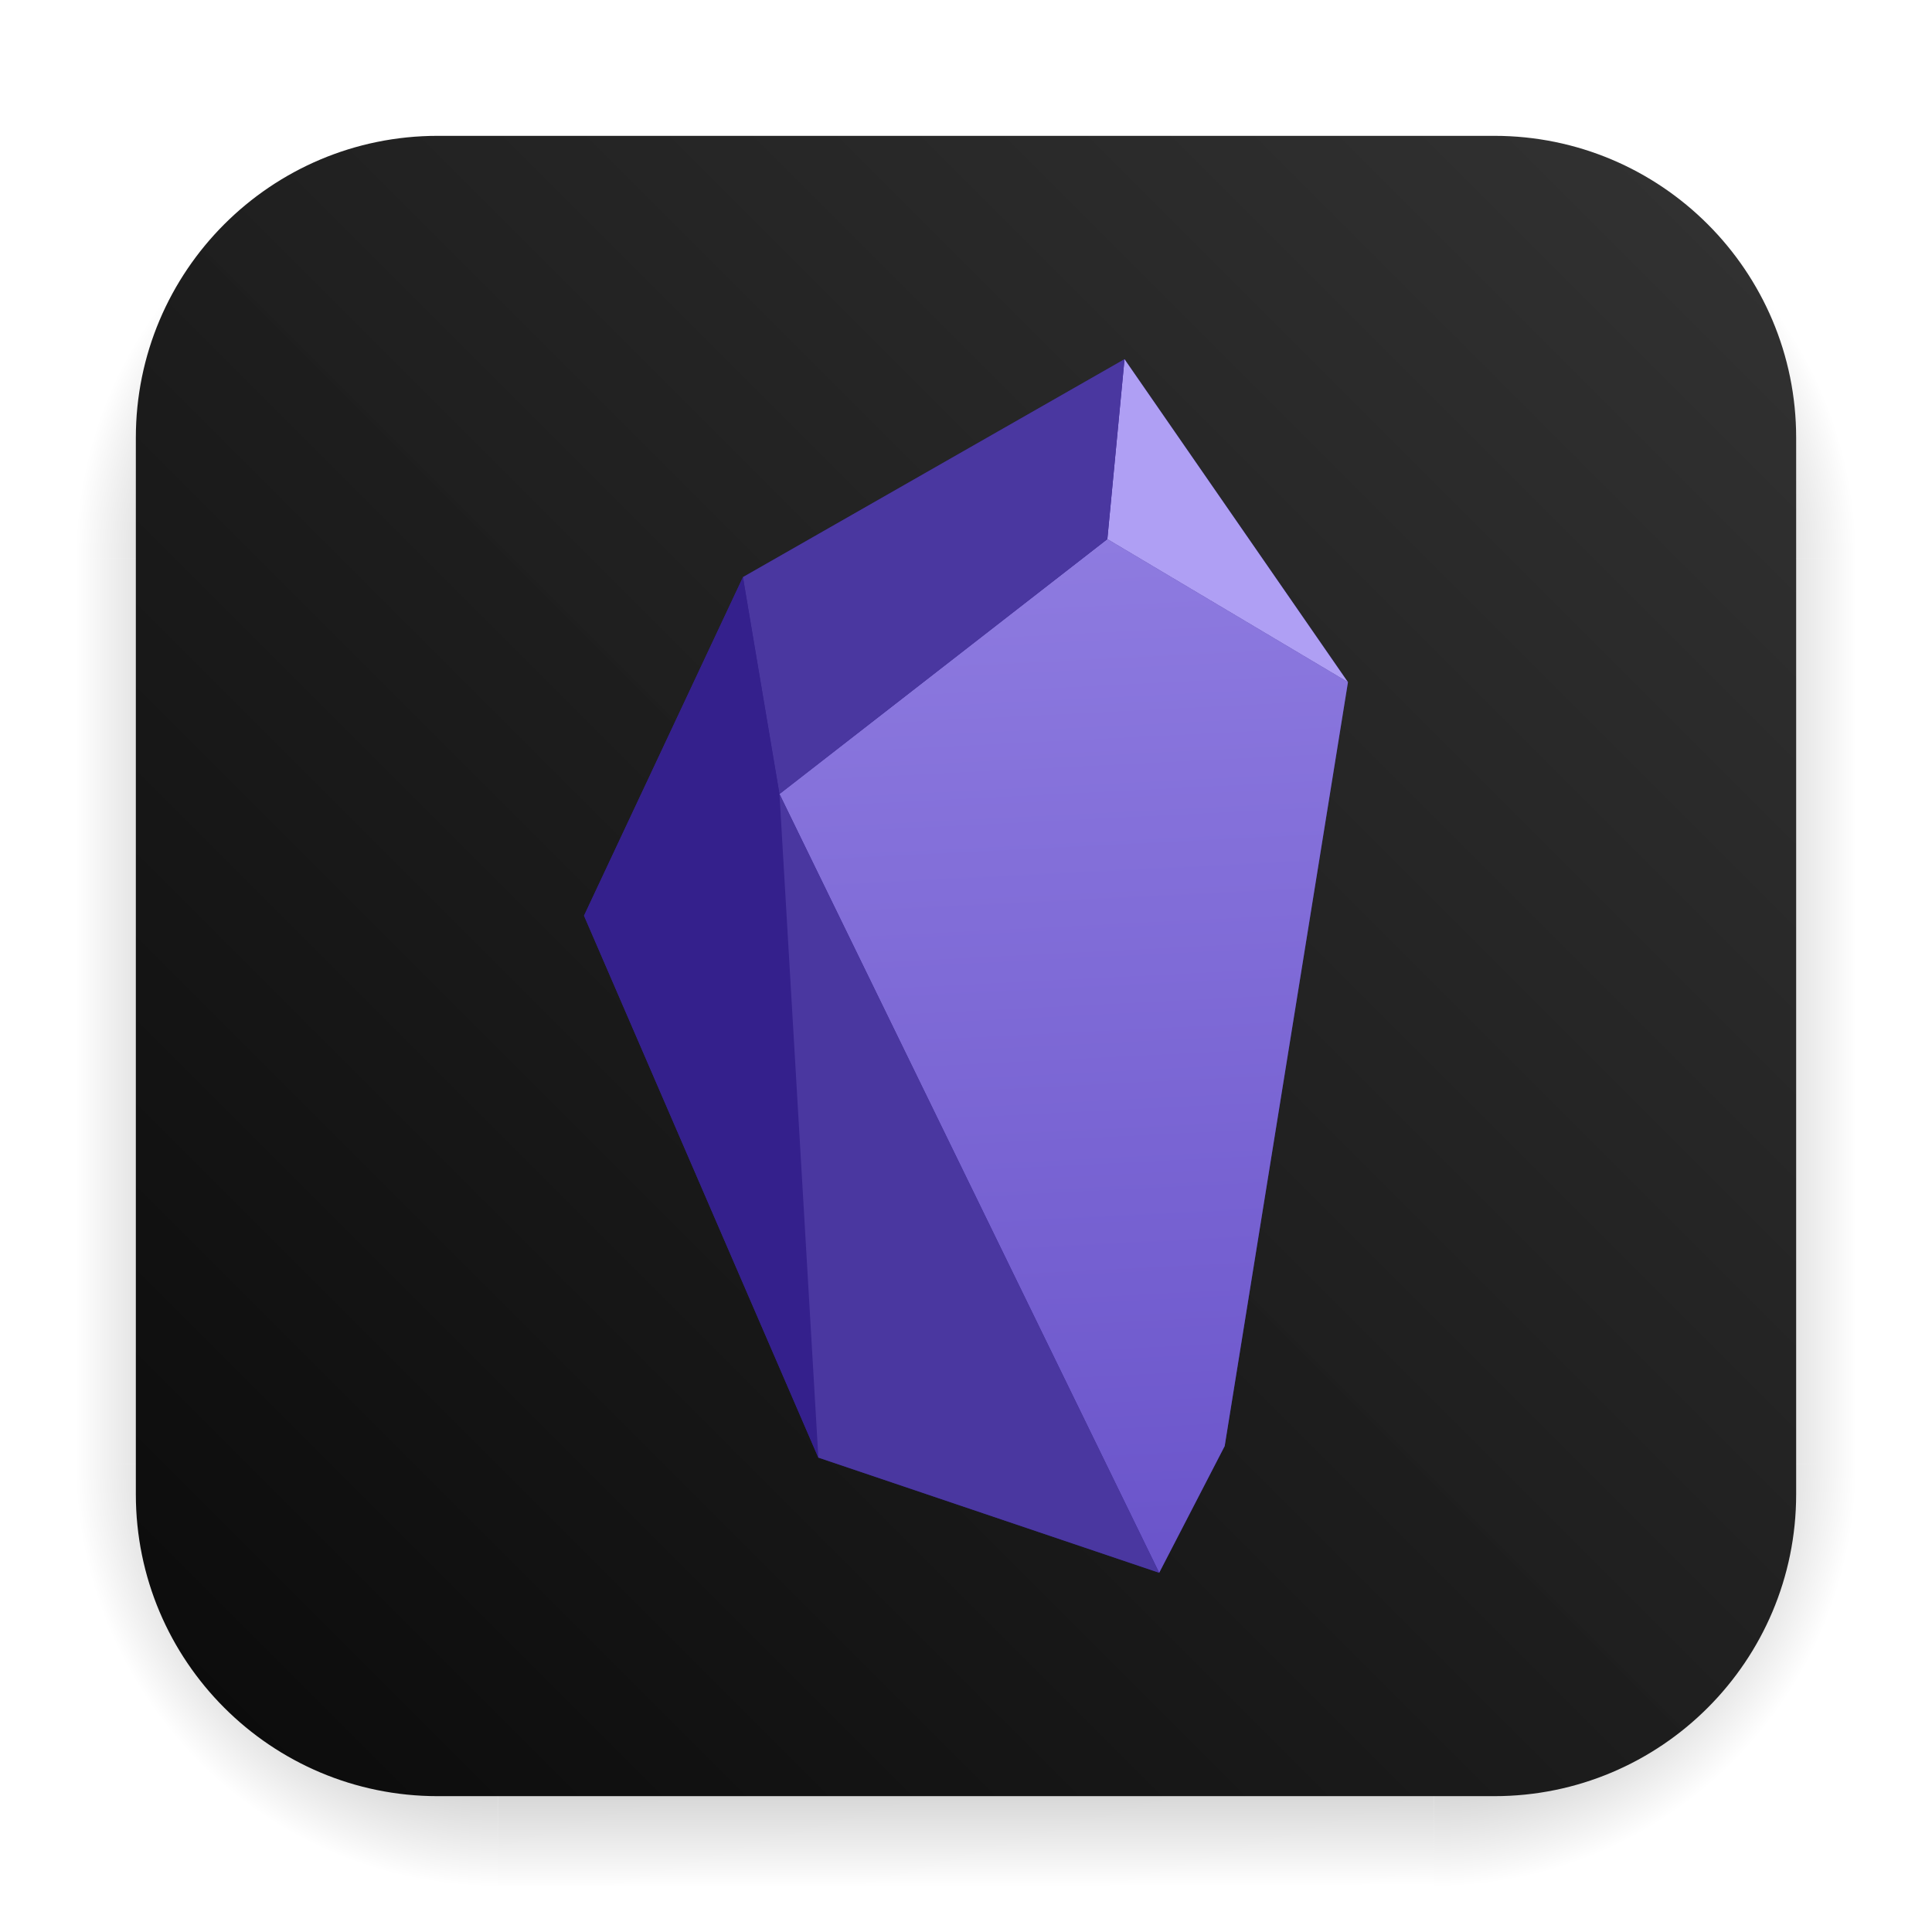
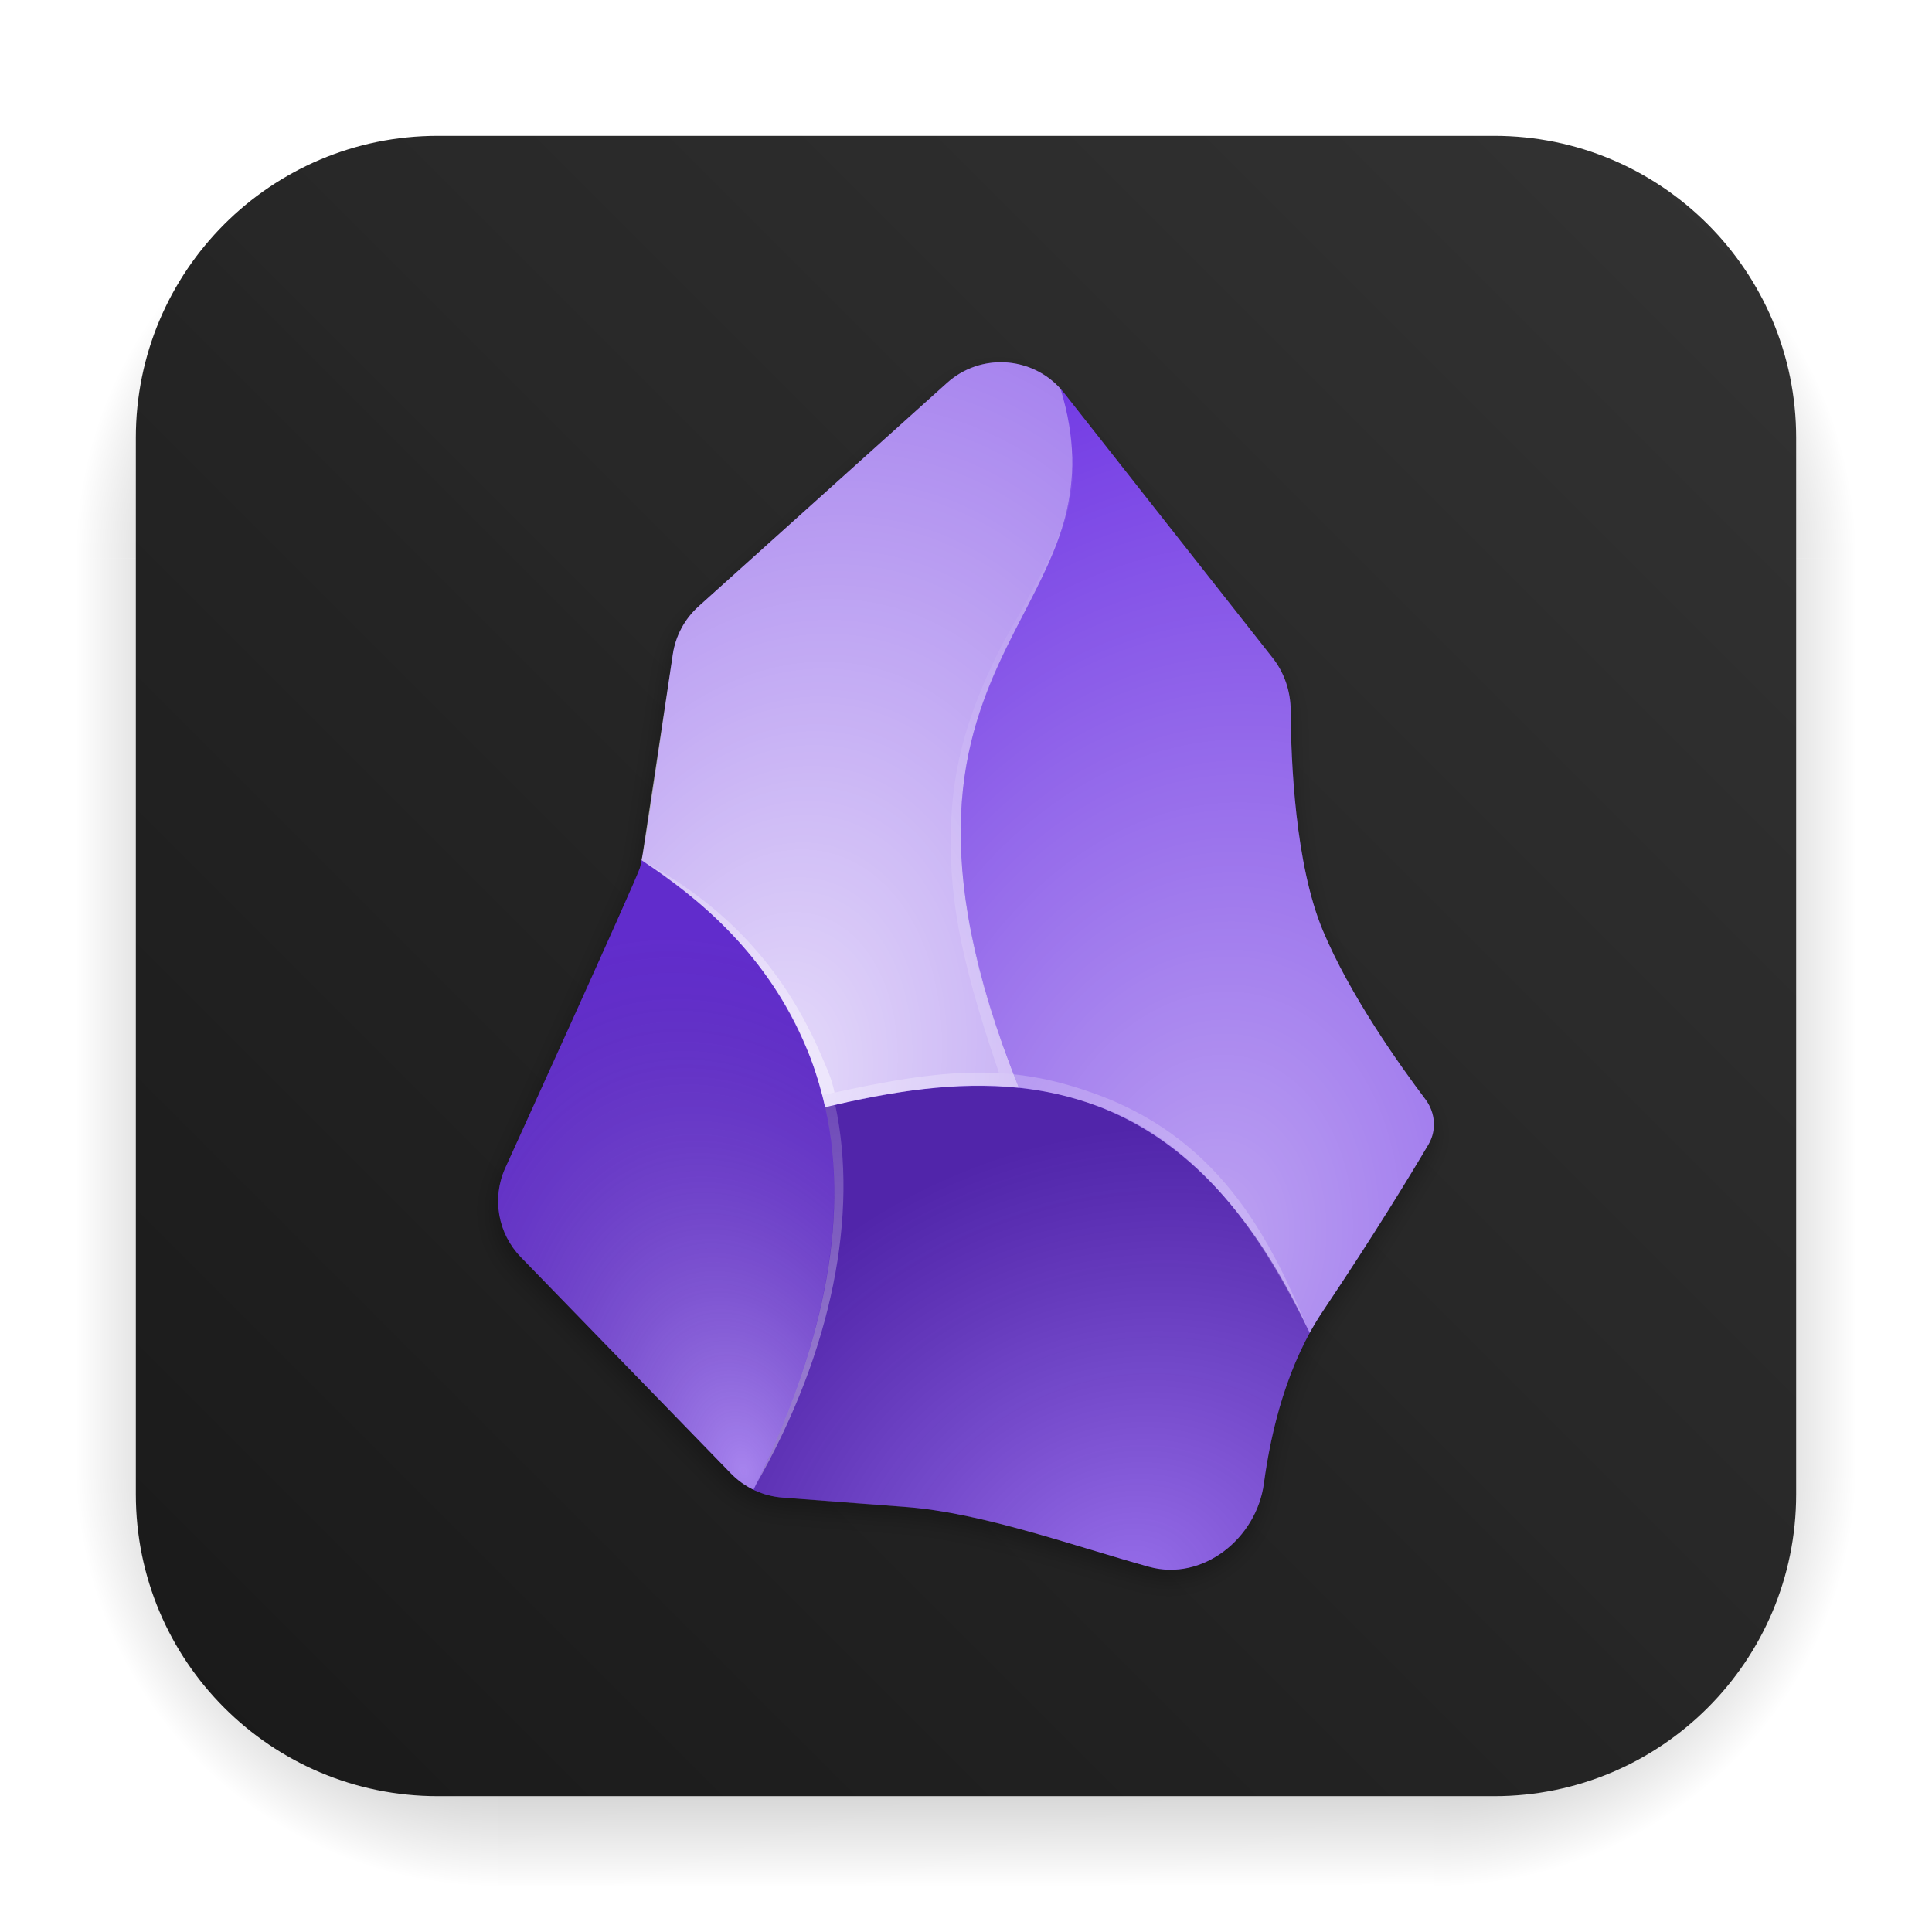
<svg xmlns="http://www.w3.org/2000/svg" width="64" height="64" version="1.1" viewBox="0 0 64 64" id="svg15">
  <defs id="defs6">
    <linearGradient id="b-3" x1="399.57" x2="399.57" y1="545.8" y2="517.8" gradientTransform="matrix(2.1429 0 0 2.1429 -753.93 -1107.5)" gradientUnits="userSpaceOnUse">
      <stop stop-color="#3889e9" offset="0" id="stop1" />
      <stop stop-color="#5ea5fb" offset="1" id="stop2" />
    </linearGradient>
    <filter id="filter1057" x="-0.027" y="-0.027" width="1.054" height="1.054" color-interpolation-filters="sRGB">
      <feGaussianBlur stdDeviation="0.619" id="feGaussianBlur3" />
    </filter>
    <linearGradient id="linearGradient1053" x1="-127" x2="-72" y1="60" y2="5" gradientTransform="translate(131.49,-0.054156)" gradientUnits="userSpaceOnUse">
-       <stop stop-color="#0a0a0a" offset="0" id="stop3" />
+       <stop stop-color="#0a0a0a" offset="0" id="stop3" style="stop-color:#191919;stop-opacity:1;" />
      <stop stop-color="#323232" stop-opacity=".996" offset="1" id="stop4" />
    </linearGradient>
    <linearGradient id="linearGradient2011" x1="-2.06" x2="-.344" y1="-105.59" y2="-71.35" gradientUnits="userSpaceOnUse">
      <stop stop-color="#8e7be0" offset="0" id="stop5" />
      <stop stop-color="#6a54ca" offset="1" id="stop6" />
    </linearGradient>
    <linearGradient id="a" x1="399.57" x2="399.57" y1="545.8" y2="517.8" gradientTransform="matrix(1.9175 0 0 1.9175 -657.77 -987.8)" gradientUnits="userSpaceOnUse">
      <stop stop-color="#3889e9" offset="0" id="stop7" />
      <stop stop-color="#5ea5fb" offset="1" id="stop8" />
    </linearGradient>
    <radialGradient id="gradient_ds_br" cx="0" cy="0" r="1" gradientUnits="userSpaceOnUse" gradientTransform="matrix(13.9984,0.00477622,-0.00477841,14.0048,47.5016,48.4952)">
-       <stop offset="0.65" id="stop1" />
-       <stop offset="1" stop-opacity="0" id="stop2" />
+       <stop offset="0.65" id="stop9" />
+       <stop offset="1" stop-opacity="0" id="stop10" />
    </radialGradient>
    <linearGradient id="gradient_ds_b" x1="30.449" y1="48.5" x2="30.492" y2="62.5" gradientUnits="userSpaceOnUse">
-       <stop offset="0.654" id="stop3" />
-       <stop offset="1" stop-opacity="0" id="stop4" />
+       <stop offset="0.654" id="stop11" />
+       <stop offset="1" stop-opacity="0" id="stop12" />
    </linearGradient>
    <radialGradient id="gradient_ds_bl" cx="0" cy="0" r="1" gradientUnits="userSpaceOnUse" gradientTransform="matrix(0,14,-14,0,16.5,48.5)">
-       <stop offset="0.65" id="stop5" />
-       <stop offset="1" stop-opacity="0" id="stop6" />
+       <stop offset="0.65" id="stop13" />
+       <stop offset="1" stop-opacity="0" id="stop14" />
    </radialGradient>
    <linearGradient id="gradient_ds_r" x1="47.5" y1="33.5" x2="61.5" y2="33.501" gradientUnits="userSpaceOnUse">
-       <stop offset="0.649" id="stop7" />
-       <stop offset="1" stop-opacity="0" id="stop8" />
+       <stop offset="0.649" id="stop15" />
+       <stop offset="1" stop-opacity="0" id="stop16" />
    </linearGradient>
    <linearGradient id="gradient_ds_l" x1="16.5" y1="33.895" x2="2.5" y2="33.895" gradientUnits="userSpaceOnUse">
-       <stop offset="0.649" id="stop9" />
-       <stop offset="1" stop-opacity="0" id="stop10" />
+       <stop offset="0.649" id="stop17" />
+       <stop offset="1" stop-opacity="0" id="stop18" />
    </linearGradient>
    <radialGradient id="gradient_ds_tr" cx="0" cy="0" r="1" gradientTransform="matrix(0.00843236,-14,14.0084,0.0189842,47.4916,18.5)" gradientUnits="userSpaceOnUse">
-       <stop offset="0.65" id="stop11" />
-       <stop offset="1" stop-opacity="0" id="stop12" />
+       <stop offset="0.65" id="stop19" />
+       <stop offset="1" stop-opacity="0" id="stop20" />
    </radialGradient>
    <linearGradient id="gradient_ds_t" x1="29.98" y1="18.5" x2="29.916" y2="4.5" gradientUnits="userSpaceOnUse">
-       <stop offset="0.649" id="stop13" />
-       <stop offset="1" stop-opacity="0" id="stop14" />
+       <stop offset="0.649" id="stop21" />
+       <stop offset="1" stop-opacity="0" id="stop22" />
    </linearGradient>
    <radialGradient id="gradient_ds_tl" cx="0" cy="0" r="1" gradientTransform="matrix(-0.00843236,-14,-14.0084,0.0189842,16.5084,18.5)" gradientUnits="userSpaceOnUse">
-       <stop offset="0.65" id="stop15" />
-       <stop offset="1" stop-opacity="0" id="stop16" />
+       <stop offset="0.65" id="stop23" />
+       <stop offset="1" stop-opacity="0" id="stop24" />
+     </radialGradient>
+     <radialGradient id="paint9_radial_1_4" cx="0" cy="0" r="1" gradientUnits="userSpaceOnUse" gradientTransform="matrix(-265.1849,-139.2429,438.1889,-834.5208,597.124,599.809)">
+       <stop stop-color="white" stop-opacity="0.21" id="stop34" />
+       <stop offset="0.467" stop-color="white" stop-opacity="0.19" id="stop35" />
+       <stop offset="1" stop-color="white" stop-opacity="0.29" id="stop36" />
+     </radialGradient>
+     <radialGradient id="paint8_radial_1_4" cx="0" cy="0" r="1" gradientUnits="userSpaceOnUse" gradientTransform="matrix(33.45199,193.6986,-411.33,71.03719,336.488,439.314)">
+       <stop stop-color="white" stop-opacity="0.12" id="stop32" />
+       <stop offset="1" stop-color="white" stop-opacity="0.35" id="stop33" />
+     </radialGradient>
+     <radialGradient id="paint7_radial_1_4" cx="0" cy="0" r="1" gradientUnits="userSpaceOnUse" gradientTransform="matrix(117.917,119.257,-254.005,251.1511,209.872,359.957)">
+       <stop stop-color="white" stop-opacity="0.2" id="stop30" />
+       <stop offset="1" stop-color="white" stop-opacity="0.44" id="stop31" />
+     </radialGradient>
+     <radialGradient id="paint6_radial_1_4" cx="0" cy="0" r="1" gradientUnits="userSpaceOnUse" gradientTransform="matrix(-48.23814,222.4335,-149.9953,-32.5288,476.526,236.681)">
+       <stop stop-color="white" stop-opacity="0" id="stop28" />
+       <stop offset="1" stop-color="white" stop-opacity="0.17" id="stop29" />
+     </radialGradient>
+     <radialGradient id="paint5_radial_1_4" cx="0" cy="0" r="1" gradientUnits="userSpaceOnUse" gradientTransform="matrix(93.02646,-427.4248,291.493,63.44172,296.174,476.378)">
+       <stop stop-color="white" stop-opacity="0.83" id="stop26" />
+       <stop offset="1" stop-color="white" stop-opacity="0.4" id="stop27" />
+     </radialGradient>
+     <radialGradient id="paint4_radial_1_4" cx="0" cy="0" r="1" gradientUnits="userSpaceOnUse" gradientTransform="matrix(66.99802,-507.8457,375.2,49.49862,543.525,566.311)">
+       <stop stop-color="white" stop-opacity="0.55" id="stop24-3" />
+       <stop offset="1" stop-color="white" stop-opacity="0.05" id="stop25" />
+     </radialGradient>
+     <radialGradient id="paint3_radial_1_4" cx="0" cy="0" r="1" gradientTransform="matrix(-112.742,-231.813,266.153,-129.482,494.168,764.607)" gradientUnits="userSpaceOnUse">
+       <stop stop-color="white" stop-opacity="0.3" id="stop22-6" />
+       <stop offset="1" stop-opacity="0.25" id="stop23-7" />
+     </radialGradient>
+     <radialGradient id="paint2_radial_1_4" cx="0" cy="0" r="1" gradientUnits="userSpaceOnUse" gradientTransform="matrix(-78.54989,-302.1196,201.3315,-52.34537,277.468,694.667)">
+       <stop stop-color="white" stop-opacity="0.4" id="stop20-5" />
+       <stop offset="1" stop-opacity="0.1" id="stop21-3" />
+     </radialGradient>
+     <filter id="filter0_f_1_4" x="123.736" y="60.252" width="558.222" height="708.957" filterUnits="userSpaceOnUse" color-interpolation-filters="sRGB">
+       <feFlood flood-opacity="0" result="BackgroundImageFix" id="feFlood14" />
+       <feBlend mode="normal" in="SourceGraphic" in2="BackgroundImageFix" result="shape" id="feBlend14" />
+       <feGaussianBlur stdDeviation="6.5" result="effect1_foregroundBlur_1_4" id="feGaussianBlur14" />
+     </filter>
+     <radialGradient id="paint9_radial_1_4-5" cx="0" cy="0" r="1" gradientUnits="userSpaceOnUse" gradientTransform="matrix(-265.1849,-139.2429,438.1889,-834.5208,597.124,599.809)">
+       <stop stop-color="white" stop-opacity="0.21" id="stop34-6" />
+       <stop offset="0.467" stop-color="white" stop-opacity="0.19" id="stop35-2" />
+       <stop offset="1" stop-color="white" stop-opacity="0.29" id="stop36-9" />
+     </radialGradient>
+     <radialGradient id="paint8_radial_1_4-1" cx="0" cy="0" r="1" gradientUnits="userSpaceOnUse" gradientTransform="matrix(33.45199,193.6986,-411.33,71.03719,336.488,439.314)">
+       <stop stop-color="white" stop-opacity="0.12" id="stop32-2" />
+       <stop offset="1" stop-color="white" stop-opacity="0.35" id="stop33-7" />
+     </radialGradient>
+     <radialGradient id="paint7_radial_1_4-0" cx="0" cy="0" r="1" gradientUnits="userSpaceOnUse" gradientTransform="matrix(117.917,119.257,-254.005,251.1511,209.872,359.957)">
+       <stop stop-color="white" stop-opacity="0.2" id="stop30-9" />
+       <stop offset="1" stop-color="white" stop-opacity="0.44" id="stop31-3" />
+     </radialGradient>
+     <radialGradient id="paint6_radial_1_4-6" cx="0" cy="0" r="1" gradientUnits="userSpaceOnUse" gradientTransform="matrix(-48.23814,222.4335,-149.9953,-32.5288,476.526,236.681)">
+       <stop stop-color="white" stop-opacity="0" id="stop28-0" />
+       <stop offset="1" stop-color="white" stop-opacity="0.17" id="stop29-6" />
+     </radialGradient>
+     <radialGradient id="paint5_radial_1_4-2" cx="0" cy="0" r="1" gradientUnits="userSpaceOnUse" gradientTransform="matrix(93.02646,-427.4248,291.493,63.44172,296.174,476.378)">
+       <stop stop-color="white" stop-opacity="0.83" id="stop26-6" />
+       <stop offset="1" stop-color="white" stop-opacity="0.4" id="stop27-1" />
+     </radialGradient>
+     <radialGradient id="paint4_radial_1_4-8" cx="0" cy="0" r="1" gradientUnits="userSpaceOnUse" gradientTransform="matrix(66.99802,-507.8457,375.2,49.49862,543.525,566.311)">
+       <stop stop-color="white" stop-opacity="0.55" id="stop24-7" />
+       <stop offset="1" stop-color="white" stop-opacity="0.05" id="stop25-9" />
+     </radialGradient>
+     <radialGradient id="paint3_radial_1_4-2" cx="0" cy="0" r="1" gradientTransform="matrix(-112.742,-231.813,266.153,-129.482,494.168,764.607)" gradientUnits="userSpaceOnUse">
+       <stop stop-color="white" stop-opacity="0.3" id="stop22-0" />
+       <stop offset="1" stop-opacity="0.25" id="stop23-2" />
+     </radialGradient>
+     <radialGradient id="paint2_radial_1_4-3" cx="0" cy="0" r="1" gradientUnits="userSpaceOnUse" gradientTransform="matrix(-78.54989,-302.1196,201.3315,-52.34537,277.468,694.667)">
+       <stop stop-color="white" stop-opacity="0.4" id="stop20-7" />
+       <stop offset="1" stop-opacity="0.1" id="stop21-5" />
    </radialGradient>
  </defs>
  <g id="ds" opacity="0.25">
    <path id="ds-br" d="m 47.5,48.5 h 14 v 14 h -14 z" fill="url(#gradient_ds_br)" style="fill:url(#gradient_ds_br)" />
    <path id="ds-b" d="m 16.5,48.5 h 31 v 14 h -31 z" fill="url(#gradient_ds_b)" style="fill:url(#gradient_ds_b)" />
    <path id="ds-bl" d="m 2.5,48.5 h 14 v 14 h -14 z" fill="url(#gradient_ds_bl)" style="fill:url(#gradient_ds_bl)" />
    <path id="ds-r" d="m 47.5,18.5 h 14 v 30 h -14 z" fill="url(#gradient_ds_r)" style="fill:url(#gradient_ds_r)" />
    <path id="ds-l" d="m 2.5,18.5 h 14 v 30 h -14 z" fill="url(#gradient_ds_l)" style="fill:url(#gradient_ds_l)" />
    <path id="ds-tr" d="m 47.5,4.5 h 14 v 14 h -14 z" fill="url(#gradient_ds_tr)" style="fill:url(#gradient_ds_tr)" />
    <path id="ds-t" d="m 16.5,4.5 h 31 v 14 h -31 z" fill="url(#gradient_ds_t)" style="fill:url(#gradient_ds_t)" />
    <path id="ds-tl" d="m 16.5,4.5 h -14 v 14 h 14 z" fill="url(#gradient_ds_tl)" style="fill:url(#gradient_ds_tl)" />
  </g>
  <rect x="4.5" y="4.5" width="55" height="55" fill="url(#linearGradient1053)" stroke-linecap="round" stroke-width="2.744" id="bg" style="fill:url(#linearGradient1053)" rx="10" />
-   <g transform="translate(0 3.3487)" id="art">
-     <path d="m37.253 8.551-12.641 7.219-5.266 11.215 7.764 17.953 11.289 3.814 2.17-4.197 4.084-25.307z" fill="#34208c" id="path9" />
-     <g transform="translate(38.743 120.1)" id="g14">
-       <path d="m-2.06-105.59-10.862 8.444 12.578 25.798 2.17-4.197 4.084-25.307z" fill="url(#linearGradient2011)" id="path10" />
-       <path d="m-1.492-111.55-0.569 5.96 7.97 4.738z" fill="#af9ff4" id="path11" />
-       <path d="m-1.492-111.55-12.64 7.219 1.21 7.185 10.862-8.444z" fill="#4a37a0" id="path12" />
-       <path d="m-14.132-104.33-5.265 11.215 7.762 17.953-1.288-21.983z" fill="#34208c" id="path13" />
-       <path d="m-0.344-71.35-11.29-3.815-1.288-21.983z" fill="#4a37a0" id="path14" />
+   <g id="art">
+     <path d="m 572.262,707.437 c -4.218,31.159 -34.88,55.499 -65.351,47.095 -43.416,-11.894 -93.685,-30.446 -138.917,-33.903 -5.963,-0.456 -69.324,-5.233 -69.324,-5.233 -11.208,-0.794 -21.728,-5.664 -29.555,-13.679 L 149.663,579.398 c -13.055,-13.366 -16.588,-33.299 -8.918,-50.298 0,0 73.863,-161.418 76.606,-169.812 2.744,-8.395 12.811,-81.608 18.777,-120.939 1.582,-10.423 6.756,-19.977 14.638,-27.027 L 392.074,84.922 c 19.66,-17.585 50.175,-14.979 66.531,5.681 L 577.31,240.549 c 6.717,8.487 10.159,19.033 10.209,29.831 0.136,28.408 2.493,86.733 18.289,124.299 15.366,36.541 43.566,76.004 58.305,95.423 5.655,7.453 6.522,17.53 1.744,25.569 -10.402,17.512 -30.954,51.137 -60.049,94.278 -20.059,29.746 -29.355,66.517 -33.546,97.488 z" fill="#000000" fill-opacity="0.29" id="path3" style="display:inline;filter:url(#filter0_f_1_4)" transform="matrix(0.05830392,0,0,0.05830392,8.435332,8.200596)" />
+     <g id="g24" transform="matrix(0.05830392,0,0,0.05830392,8.435332,8.200596)">
+       <path d="m 573.418,702.232 c -4.215,31.3 -34.846,55.751 -65.287,47.309 -43.373,-11.949 -93.592,-30.585 -138.78,-34.058 -5.957,-0.457 -69.255,-5.256 -69.255,-5.256 -11.197,-0.798 -21.707,-5.69 -29.527,-13.742 L 151.235,573.611 c -13.041,-13.427 -16.571,-33.451 -8.908,-50.527 0,0 73.79,-162.151 76.53,-170.584 2.741,-8.432 12.799,-81.978 18.759,-121.487 1.58,-10.471 6.749,-20.069 14.623,-27.151 L 393.407,76.888 c 19.641,-17.665 50.126,-15.047 66.466,5.707 l 118.588,150.627 c 6.71,8.525 10.148,19.119 10.199,29.966 0.135,28.538 2.49,87.128 18.27,124.865 15.351,36.706 43.524,76.349 58.248,95.856 5.65,7.487 6.516,17.61 1.742,25.685 -10.391,17.592 -30.923,51.369 -59.99,94.707 -20.039,29.881 -29.325,66.819 -33.512,97.931 z" fill="#6c31e3" id="path4" style="display:inline" />
+       <path d="m 283.428,705.773 c 55.419,-112.508 53.873,-193.11 30.291,-250.633 -21.703,-52.934 -62.068,-86.322 -93.884,-107.043 -0.67,2.993 -1.641,5.916 -2.9,8.722 l -74.61,166.265 c -7.663,17.077 -4.133,37.101 8.908,50.527 l 119.334,122.875 c 3.744,3.854 8.105,6.984 12.861,9.287 z" fill="url(#paint2_radial_1_4)" id="path5" style="display:inline;fill:url(#paint2_radial_1_4-3)" />
+       <path d="m 508.146,749.525 c 30.434,8.441 61.061,-16.009 65.275,-47.309 3.629,-26.947 11.078,-58.267 26.028,-85.584 -34.301,-73.835 -75.78,-112.124 -121.252,-129.095 -48.133,-17.964 -100.739,-12.041 -154.04,0.903 11.916,54.225 4.783,125.043 -40.666,217.323 5.175,2.506 10.818,4.032 16.649,4.447 0,0 32.796,2.762 71.8,5.522 39.003,2.761 97.044,22.933 136.206,33.793 z" fill="url(#paint3_radial_1_4)" id="path6" style="display:inline;fill:url(#paint3_radial_1_4-2)" />
+       <path d="m 434.243,477.416 c 14.976,1.565 29.653,4.792 43.939,10.122 45.48,16.972 86.969,55.263 121.275,129.092 2.306,-4.214 4.794,-8.334 7.474,-12.329 29.065,-43.338 49.597,-77.115 59.988,-94.707 4.774,-8.075 3.908,-18.198 -1.743,-25.686 -14.723,-19.506 -42.896,-59.149 -58.245,-95.855 -15.782,-37.737 -18.137,-96.327 -18.271,-124.865 -0.052,-10.847 -3.49,-21.441 -10.2,-29.966 L 459.871,82.595 c -0.633,-0.805 -1.289,-1.583 -1.964,-2.334 8.701,28.515 8.112,51.455 2.743,72.308 -4.976,19.332 -14.061,36.871 -23.657,55.397 l -10e-4,0.003 c -3.22,6.213 -6.494,12.538 -9.693,19.08 -12.732,26.043 -24.227,55.513 -25.922,95.032 -1.697,39.521 6.405,89.089 32.869,155.334 z" fill="url(#paint4_radial_1_4)" id="path7" style="display:inline;fill:url(#paint4_radial_1_4-8)" />
+       <path d="M 434.227,477.415 C 407.764,411.172 399.659,361.602 401.356,322.08 c 1.696,-39.522 13.191,-68.993 25.924,-95.038 3.2,-6.543 6.476,-12.867 9.695,-19.082 9.594,-18.527 18.679,-36.064 23.655,-55.394 5.369,-20.858 5.958,-43.804 -2.751,-72.332 C 441.149,61.666 412.27,59.917 393.401,76.888 L 252.233,203.862 c -7.874,7.082 -13.044,16.68 -14.623,27.151 l -17.185,113.918 c -0.16,1.057 -0.357,2.107 -0.59,3.151 31.817,20.721 72.189,54.112 93.894,107.053 4.239,10.341 7.767,21.424 10.379,33.308 37.486,-9.104 74.63,-14.733 110.119,-11.028 z" fill="url(#paint5_radial_1_4)" id="path8" style="display:inline;fill:url(#paint5_radial_1_4-2)" />
+       <path fill-rule="evenodd" clip-rule="evenodd" d="m 401.632,319.477 c -1.701,39.204 3.192,84.176 29.6,150.282 l -8.292,-0.749 c -23.693,-68.983 -28.848,-104.351 -27.123,-144.098 1.727,-39.765 14.575,-70.343 27.38,-96.427 3.243,-6.606 10.81,-19.011 14.047,-25.237 9.588,-18.437 15.969,-28.175 21.447,-45.027 7.656,-23.546 6,-34.698 5.127,-45.796 6.079,40.12 -16.994,75.007 -34.437,110.539 -12.706,25.884 -26.049,57.327 -27.749,96.513 z" fill="url(#paint6_radial_1_4)" id="path9" style="display:inline;fill:url(#paint6_radial_1_4-6)" />
+       <path fill-rule="evenodd" clip-rule="evenodd" d="m 321.527,458.055 c 3.132,7.243 6.091,13.091 7.958,22.052 l -6.919,1.555 c -2.88,-10.463 -5.104,-17.907 -9.089,-26.883 -23.846,-56.258 -62.116,-85.196 -93.39,-106.421 37.776,20.324 76.548,52.134 101.44,109.697 z" fill="url(#paint7_radial_1_4)" id="path10" style="display:inline;fill:url(#paint7_radial_1_4-0)" />
+       <path fill-rule="evenodd" clip-rule="evenodd" d="m 329.887,487.185 c 13.214,61.49 -1.527,139.607 -44.968,215.543 36.311,-75.256 53.913,-147.535 39.253,-214.317 z" fill="url(#paint8_radial_1_4)" id="path11" style="display:inline;fill:url(#paint8_radial_1_4-1)" />
+       <path fill-rule="evenodd" clip-rule="evenodd" d="m 479.822,481.654 c 71.224,26.654 98.649,85.178 119.147,133.997 C 573.652,564.53 538.456,508.074 477.267,487.119 430.708,471.173 391.388,473.064 324.168,488.32 l -1.498,-6.666 c 71.339,-16.254 108.639,-18.155 157.152,0 z" fill="url(#paint9_radial_1_4)" id="path12" style="display:inline;fill:url(#paint9_radial_1_4-5)" />
    </g>
  </g>
</svg>
